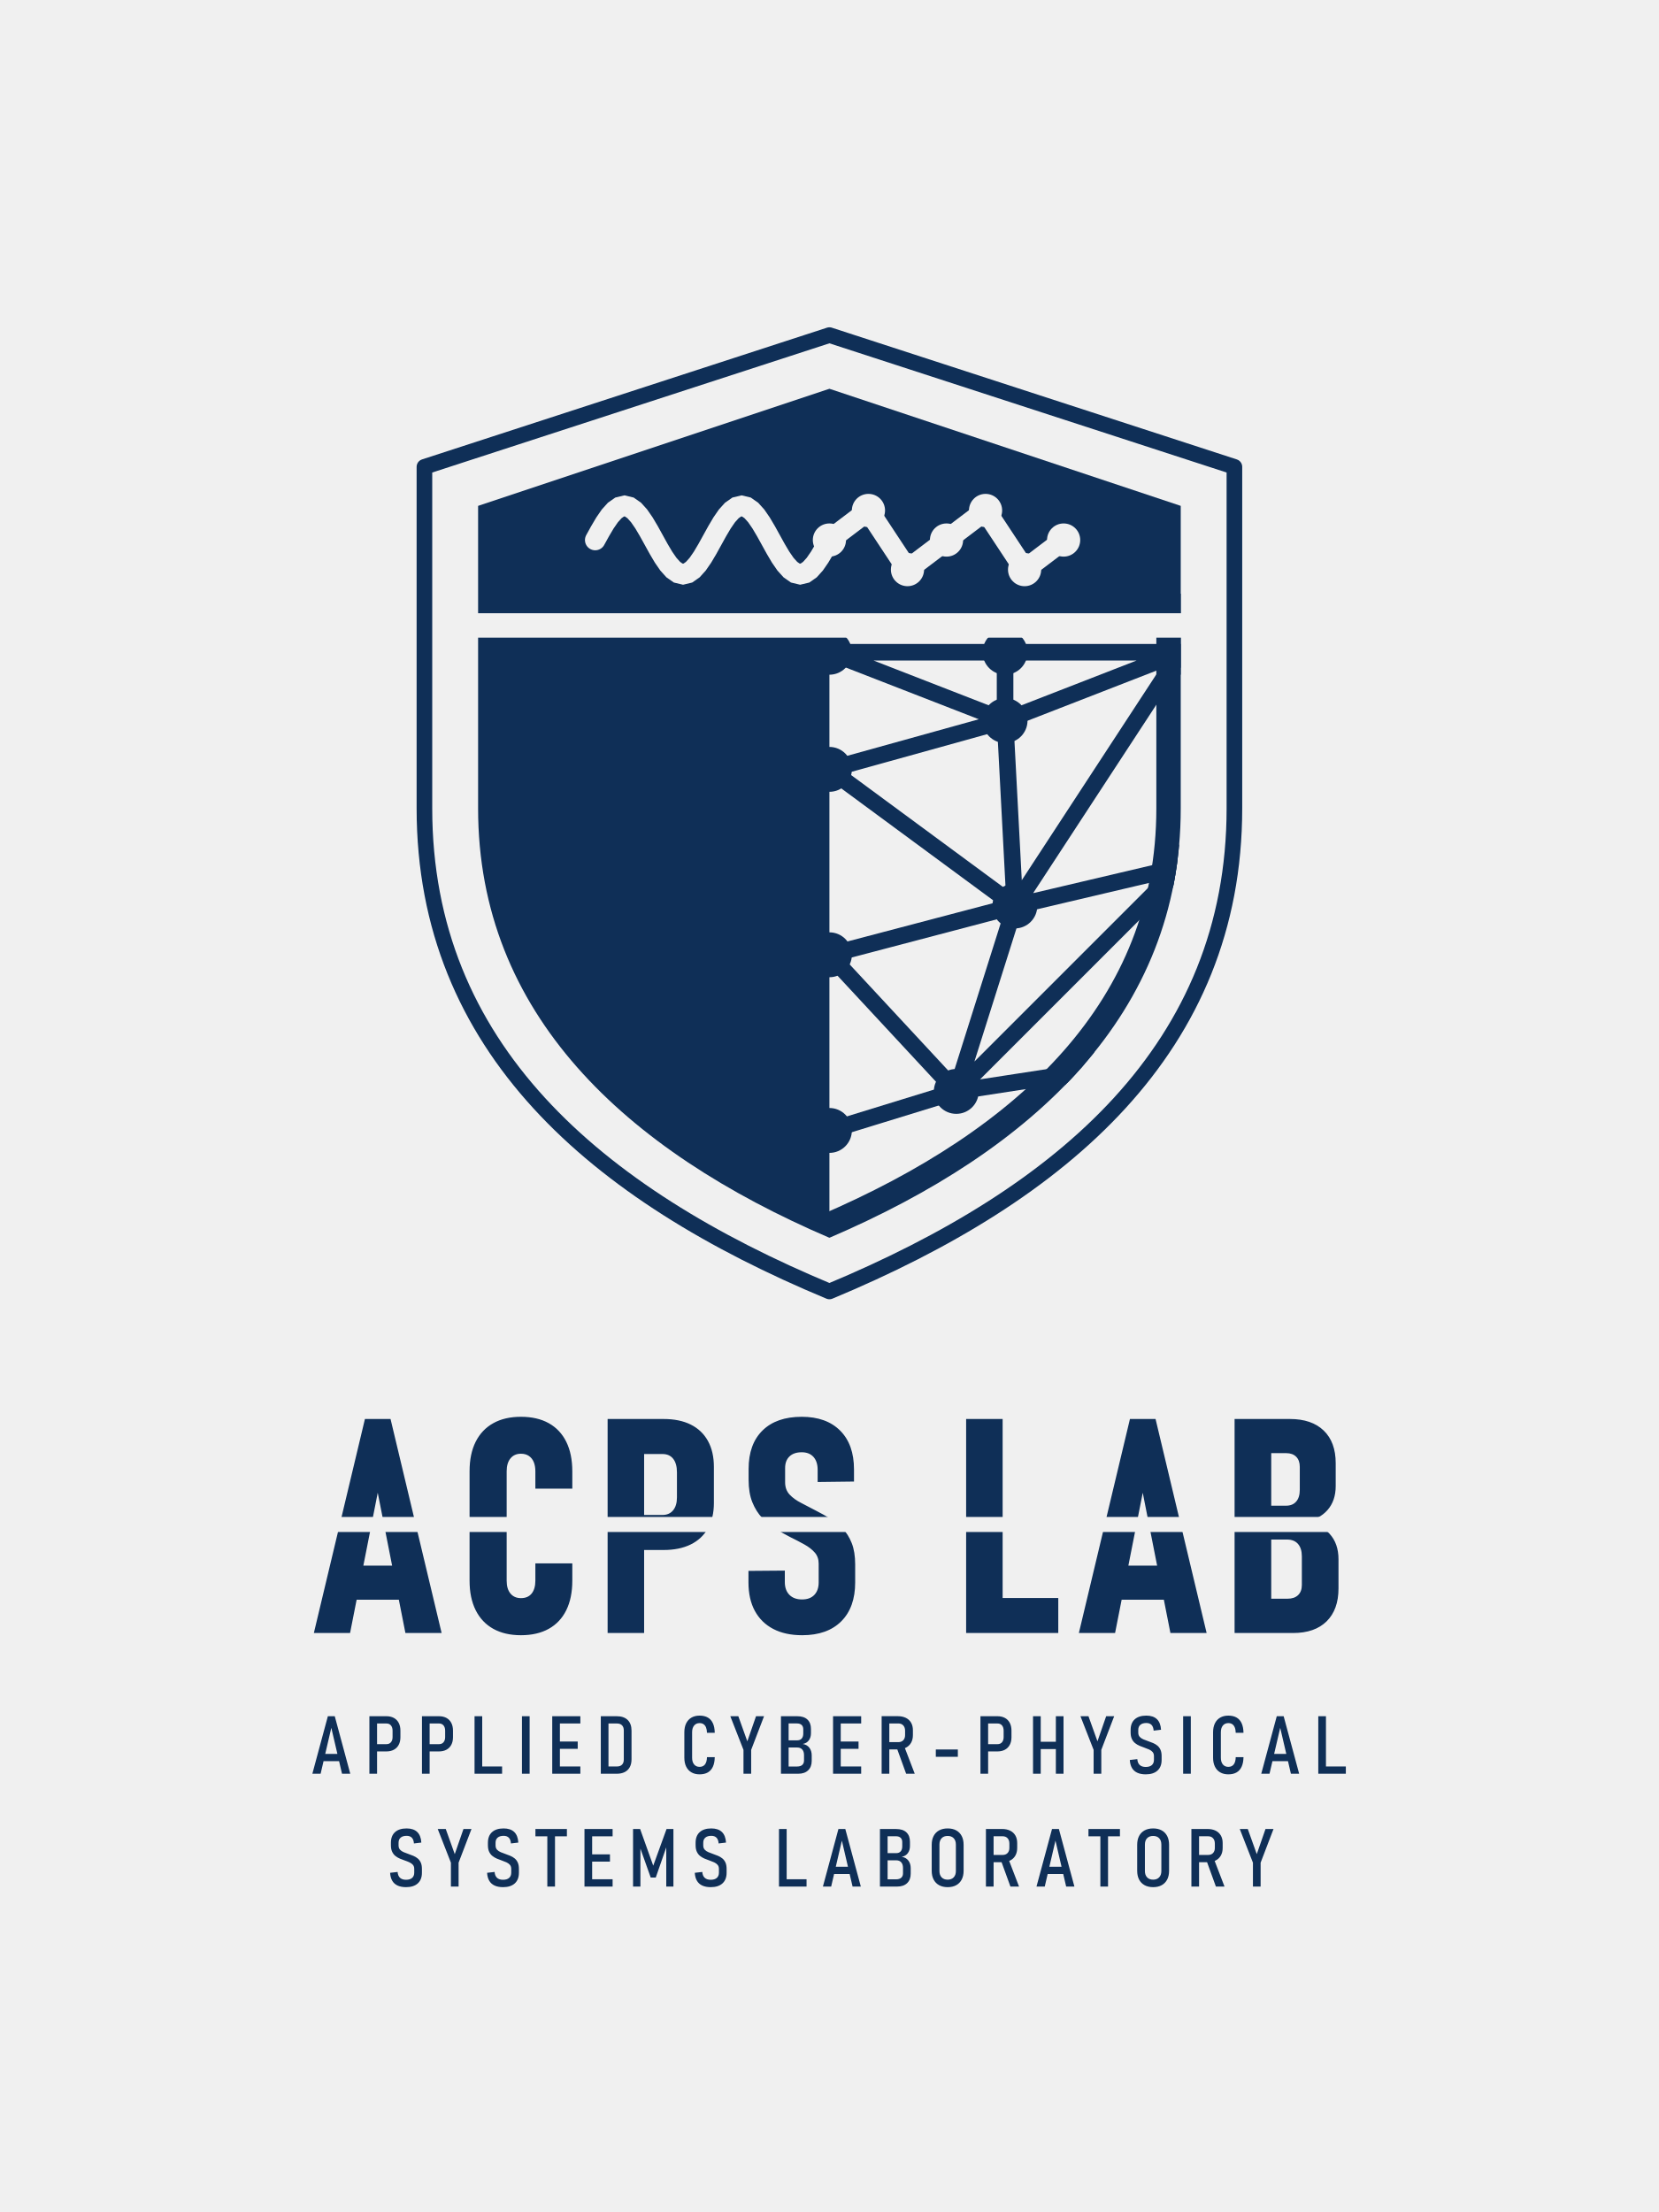
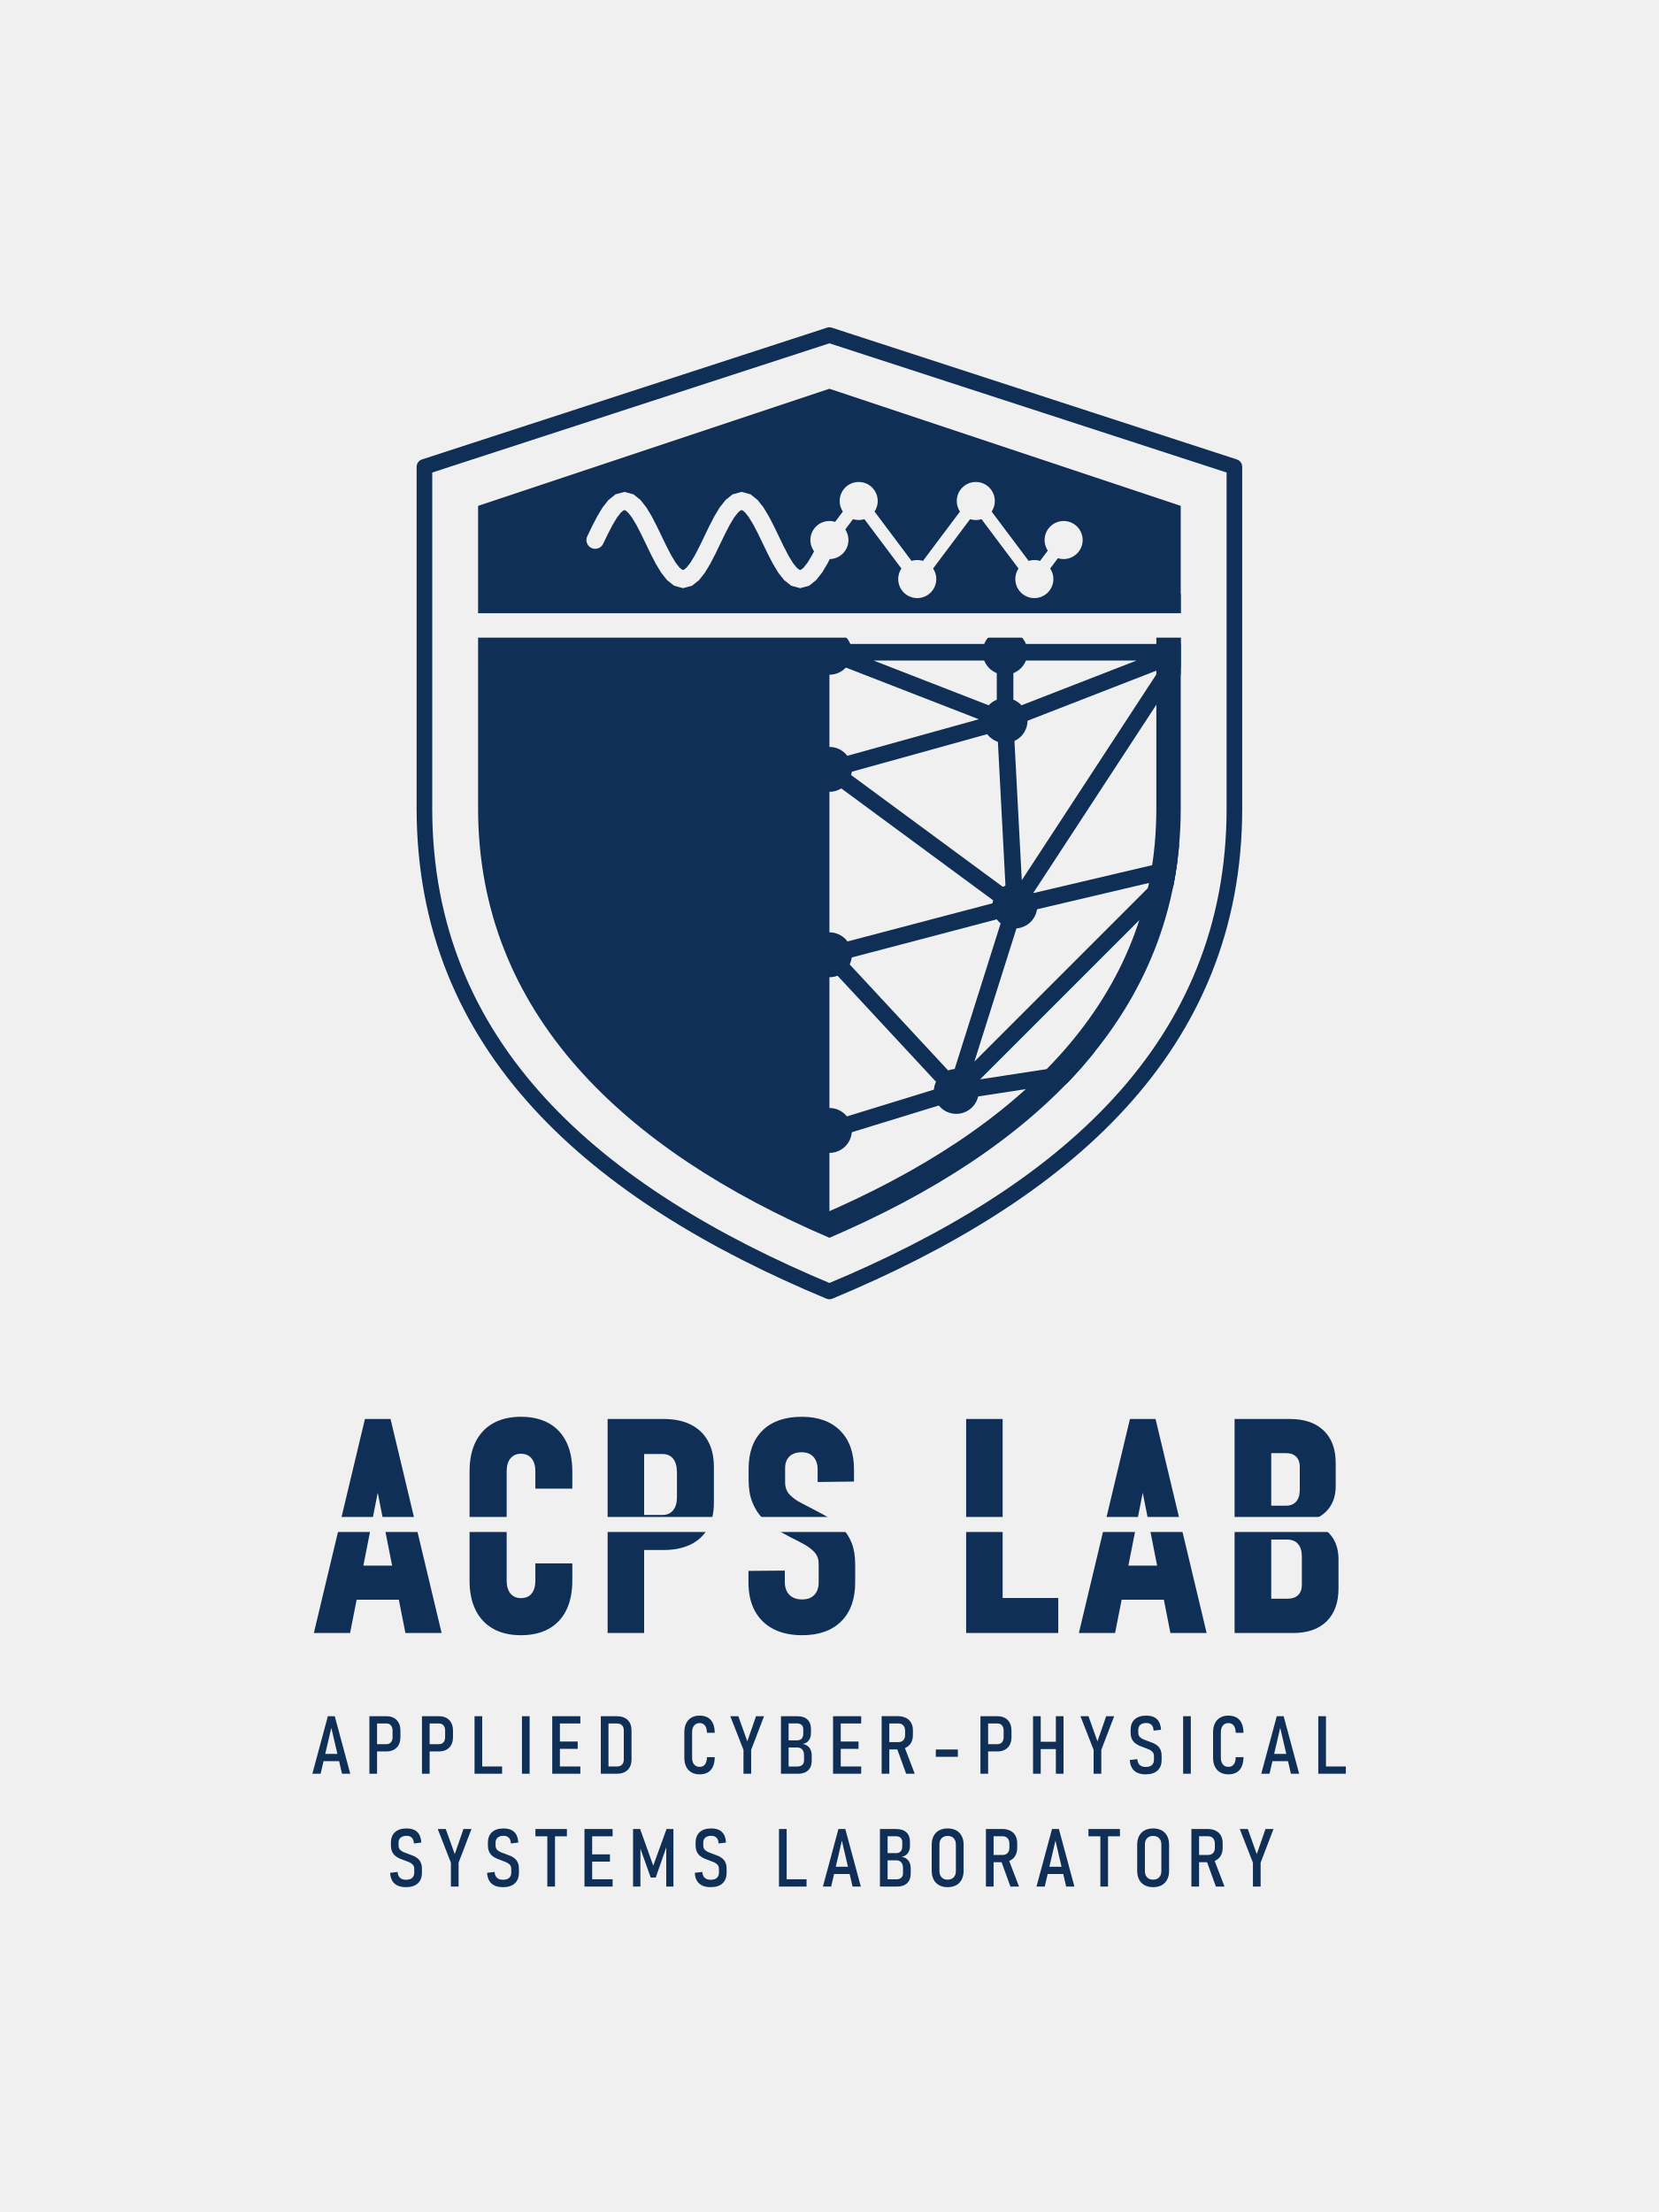
<svg xmlns="http://www.w3.org/2000/svg" viewBox="0 0 600 800" role="img" aria-labelledby="vl-t">
  <defs>
    <mask id="vl-st" maskUnits="userSpaceOnUse" x="-20" y="-120" width="384" height="160">
      <rect x="-20" y="-120" width="384" height="160" fill="#fff" />
      <rect x="-20" y="-38.5" width="384" height="5" fill="#000" />
    </mask>
  </defs>
  <g transform="translate(123.5 115.9) scale(1.7647)">
    <defs>
      <clipPath id="vl-clip">
        <path d="M100 14 L172 38 V100 C172 142 142 170 100 188 C58 170 28 142 28 100 V38 Z" />
      </clipPath>
      <mask id="vl-ko" maskUnits="userSpaceOnUse" x="0" y="0" width="200" height="200">
        <rect width="200" height="200" fill="#fff" />
-         <path d="M52.0 45.00 L53.0 43.19 L54.0 41.50 L55.0 40.05 L56.0 38.94 L57.0 38.24 L58.0 38.00 L59.0 38.24 L60.0 38.94 L61.0 40.05 L62.0 41.50 L63.0 43.19 L64.0 45.00 L65.0 46.81 L66.0 48.50 L67.0 49.95 L68.0 51.06 L69.0 51.76 L70.0 52.00 L71.0 51.76 L72.0 51.06 L73.0 49.95 L74.0 48.50 L75.0 46.81 L76.0 45.00 L77.0 43.19 L78.0 41.50 L79.0 40.05 L80.0 38.94 L81.0 38.24 L82.0 38.00 L83.0 38.24 L84.0 38.94 L85.0 40.05 L86.0 41.50 L87.0 43.19 L88.0 45.00 L89.0 46.81 L90.0 48.50 L91.0 49.95 L92.0 51.06 L93.0 51.76 L94.0 52.00 L95.0 51.76 L96.0 51.06 L97.0 49.95 L98.0 48.50 L99.0 46.81 L100.0 45.00" fill="none" stroke="#000" stroke-width="4.2" stroke-linecap="round" />
-         <path d="M100 45.00 L108 38.94 L116 51.06 L124 45.00 L132 38.94 L140 51.06 L148 45.00" fill="none" stroke="#000" stroke-width="4.2" stroke-linejoin="round" stroke-linecap="round" />
-         <circle cx="100" cy="45.00" r="3.4" fill="#000" />
-         <circle cx="108" cy="38.94" r="3.4" fill="#000" />
-         <circle cx="116" cy="51.06" r="3.4" fill="#000" />
-         <circle cx="124" cy="45.00" r="3.4" fill="#000" />
-         <circle cx="132" cy="38.94" r="3.4" fill="#000" />
-         <circle cx="140" cy="51.06" r="3.4" fill="#000" />
-         <circle cx="148" cy="45.00" r="3.4" fill="#000" />
+         <path d="M52.0 45.00 L53.0 42.93 L54.0 41.00 L55.0 39.34 L56.0 38.07 L57.0 37.27 L58.0 37.00 L59.0 37.27 L60.0 38.07 L61.0 39.34 L62.0 41.00 L63.0 42.93 L64.0 45.00 L65.0 47.07 L66.0 49.00 L67.0 50.66 L68.0 51.93 L69.0 52.73 L70.0 53.00 L71.0 52.73 L72.0 51.93 L73.0 50.66 L74.0 49.00 L75.0 47.07 L76.0 45.00 L77.0 42.93 L78.0 41.00 L79.0 39.34 L80.0 38.07 L81.0 37.27 L82.0 37.00 L83.0 37.27 L84.0 38.07 L85.0 39.34 L86.0 41.00 L87.0 42.93 L88.0 45.00 L89.0 47.07 L90.0 49.00 L91.0 50.66 L92.0 51.93 L93.0 52.73 L94.0 53.00 L95.0 52.73 L96.0 51.93 L97.0 50.66 L98.0 49.00 L99.0 47.07 L100.0 45.00" fill="none" stroke="#000" stroke-width="3.6" stroke-linecap="round" />
+         <path d="M100 45.00 L106 37.00 L118 53.00 L130 37.00 L142 53.00 L148 45.00" fill="none" stroke="#000" stroke-width="2.6" stroke-linejoin="miter" stroke-linecap="round" />
+         <circle cx="100" cy="45.00" r="3.9" fill="#000" />
+         <circle cx="106" cy="37.00" r="3.9" fill="#000" />
+         <circle cx="118" cy="53.00" r="3.9" fill="#000" />
+         <circle cx="130" cy="37.00" r="3.9" fill="#000" />
+         <circle cx="142" cy="53.00" r="3.9" fill="#000" />
+         <circle cx="148" cy="45.00" r="3.9" fill="#000" />
        <rect x="0" y="60" width="200" height="5" fill="#000" />
      </mask>
    </defs>
    <path d="M100 3 L183 30 V100 C183 149 148 179 100 199 C52 179 17 149 17 100 V30 Z" fill="none" stroke="#0f2f57" stroke-width="3.2" stroke-linejoin="round" />
    <g mask="url(#vl-ko)">
      <g clip-path="url(#vl-clip)">
        <rect x="0" y="0" width="200" height="62" fill="#0f2f57" />
        <rect x="0" y="62" width="100" height="140" fill="#0f2f57" />
      </g>
      <g clip-path="url(#vl-clip)">
        <path d="M172 56 V100 C172 142 142 170 100 188" fill="none" stroke="#0f2f57" stroke-width="10" stroke-linejoin="round" />
      </g>
      <g clip-path="url(#vl-clip)">
        <path d="M136 82 L172 68 M136 82 L100 92 M136 82 L138 120 M100 92 L138 120 M172 68 L138 120 M138 120 L172 112 M138 120 L100 130 M138 120 L126 158 M100 130 L126 158 M172 112 L126 158 M126 158 L100 166 M126 158 L152 154 M100 68 L136 82 M136 68 L136 82 M100 68 L172 68" fill="none" stroke="#0f2f57" stroke-width="3.4" stroke-linecap="round" />
        <g fill="#0f2f57">
          <circle cx="172" cy="68" r="4.6" />
          <circle cx="172" cy="112" r="4.6" />
          <circle cx="152" cy="154" r="4.6" />
          <circle cx="136" cy="82" r="4.6" />
          <circle cx="138" cy="120" r="4.6" />
          <circle cx="126" cy="158" r="4.6" />
          <circle cx="100" cy="92" r="4.6" />
          <circle cx="100" cy="130" r="4.6" />
          <circle cx="100" cy="166" r="4.6" />
          <circle cx="100" cy="68" r="4.6" />
          <circle cx="136" cy="68" r="4.6" />
        </g>
      </g>
    </g>
  </g>
  <path transform="translate(112.5 590.6) scale(1.0902)" d="M0.928 0.0 17.871 -70.996H26.367L43.311 0.0H31.299L22.119 -46.533L12.939 0.0ZM12.451 -11.035V-22.363H31.787V-11.035Z M69.625 0.732Q64.254 0.732 60.445 -1.392Q56.637 -3.516 54.61 -7.568Q52.584 -11.621 52.584 -17.334V-53.662Q52.584 -59.424 54.61 -63.452Q56.637 -67.48 60.445 -69.604Q64.254 -71.729 69.625 -71.729Q75.045 -71.729 78.854 -69.604Q82.662 -67.48 84.664 -63.428Q86.666 -59.375 86.666 -53.613V-47.9H74.41V-53.613Q74.41 -55.42 73.873 -56.714Q73.336 -58.008 72.262 -58.74Q71.188 -59.473 69.625 -59.473Q67.428 -59.473 66.158 -57.935Q64.889 -56.396 64.889 -53.662V-17.334Q64.889 -14.6 66.158 -13.086Q67.428 -11.572 69.625 -11.572Q71.969 -11.572 73.189 -13.11Q74.41 -14.648 74.41 -17.383V-23.096H86.666V-17.383Q86.666 -11.621 84.664 -7.568Q82.662 -3.516 78.854 -1.392Q75.045 0.732 69.625 0.732Z M104.045 -27.539V-39.16H116.594Q118.84 -39.16 120.109 -40.707Q121.379 -42.254 121.379 -44.971V-53.32Q121.379 -56.201 120.137 -57.788Q118.894 -59.375 116.594 -59.375H104.045V-70.996H116.936Q122.25 -70.996 125.965 -69.141Q129.68 -67.285 131.657 -63.721Q133.635 -60.156 133.635 -55.078V-43.115Q133.635 -38.184 131.648 -34.692Q129.662 -31.201 125.936 -29.37Q122.209 -27.539 116.936 -27.539ZM98.381 0.0V-70.996H110.49V0.0Z M162.928 0.732Q157.312 0.732 153.333 -1.343Q149.354 -3.418 147.229 -7.324Q145.105 -11.23 145.105 -16.797V-20.605L157.166 -20.703V-16.895Q157.166 -14.209 158.68 -12.671Q160.193 -11.133 162.879 -11.133Q165.516 -11.133 166.956 -12.646Q168.396 -14.16 168.396 -16.797V-22.998Q168.396 -25.195 167.103 -26.685Q165.809 -28.174 163.66 -29.37Q161.512 -30.566 159.021 -31.787Q156.629 -33.008 154.163 -34.521Q151.697 -36.035 149.671 -38.159Q147.645 -40.283 146.399 -43.359Q145.154 -46.436 145.154 -50.781V-54.443Q145.154 -62.646 149.769 -67.188Q154.383 -71.729 162.781 -71.729Q170.936 -71.729 175.525 -67.139Q180.115 -62.549 180.115 -54.248V-50.244L168.055 -50.098V-54.15Q168.055 -56.885 166.663 -58.423Q165.271 -59.961 162.781 -59.961Q160.145 -59.961 158.704 -58.569Q157.264 -57.178 157.264 -54.736V-50.0Q157.264 -47.51 158.753 -45.923Q160.242 -44.336 162.61 -43.14Q164.979 -41.943 167.615 -40.527Q169.91 -39.355 172.181 -37.988Q174.451 -36.621 176.331 -34.668Q178.211 -32.715 179.358 -29.834Q180.506 -26.953 180.506 -22.705V-16.797Q180.506 -8.496 175.892 -3.882Q171.277 0.732 162.928 0.732Z  M217.314 0.0V-70.996H229.424V0.0ZM222.295 0.0V-11.621H247.881V0.0Z M254.713 0.0 271.656 -70.996H280.152L297.096 0.0H285.084L275.904 -46.533L266.725 0.0ZM266.236 -11.035V-22.363H285.572V-11.035Z M313.303 0.0V-11.377H323.947Q326.193 -11.377 327.438 -12.573Q328.684 -13.77 328.684 -15.918V-25.439Q328.684 -28.076 327.414 -29.541Q326.145 -31.006 323.752 -31.006H313.303V-42.236H323.459Q325.607 -42.236 326.804 -43.604Q328.0 -44.971 328.0 -47.51V-55.127Q328.0 -57.275 326.804 -58.472Q325.607 -59.668 323.508 -59.668H313.303V-70.996H324.729Q331.955 -70.996 335.935 -67.163Q339.914 -63.33 339.914 -56.348V-48.73Q339.914 -43.896 337.204 -40.796Q334.494 -37.695 329.562 -36.865Q334.934 -36.133 337.888 -32.91Q340.842 -29.688 340.842 -24.463V-14.795Q340.842 -7.764 336.911 -3.882Q332.98 0.0 325.803 0.0ZM306.369 0.0V-70.996H318.527V0.0Z" fill="#0f2f57" mask="url(#vl-st)" />
  <path transform="translate(112.5 641.5) scale(1.9539)" d="M0.24 0.0 3.111 -10.649H4.386L7.257 0.0H5.73L3.749 -8.502L1.767 0.0ZM1.881 -2.326V-3.668H5.722V-2.326Z M11.566 -4.131V-5.478H13.969Q14.486 -5.478 14.786 -5.83Q15.087 -6.183 15.087 -6.787V-7.963Q15.087 -8.587 14.786 -8.945Q14.486 -9.302 13.969 -9.302H11.566V-10.649H13.934Q14.748 -10.649 15.331 -10.33Q15.914 -10.01 16.227 -9.412Q16.539 -8.815 16.539 -7.979V-6.761Q16.539 -5.943 16.224 -5.353Q15.909 -4.763 15.326 -4.447Q14.743 -4.131 13.934 -4.131ZM10.797 0.0V-10.649H12.217V0.0Z M21.297 -4.131V-5.478H23.701Q24.217 -5.478 24.518 -5.83Q24.819 -6.183 24.819 -6.787V-7.963Q24.819 -8.587 24.518 -8.945Q24.217 -9.302 23.701 -9.302H21.297V-10.649H23.665Q24.479 -10.649 25.063 -10.33Q25.646 -10.01 25.958 -9.412Q26.27 -8.815 26.27 -7.979V-6.761Q26.27 -5.943 25.955 -5.353Q25.641 -4.763 25.057 -4.447Q24.474 -4.131 23.665 -4.131ZM20.528 0.0V-10.649H21.948V0.0Z M30.26 0.0V-10.649H31.68V0.0ZM31.007 0.0V-1.347H35.36V0.0Z M40.456 -10.649V0.0H39.036V-10.649Z M44.64 0.0V-10.649H46.06V0.0ZM45.365 0.0V-1.347H49.846V0.0ZM45.365 -4.615V-5.962H49.357V-4.615ZM45.365 -9.302V-10.649H49.846V-9.302Z M54.553 0.0V-1.347H56.625Q57.229 -1.347 57.558 -1.683Q57.887 -2.018 57.887 -2.629V-8.021Q57.887 -8.631 57.558 -8.967Q57.229 -9.302 56.625 -9.302H54.553V-10.649H56.581Q57.892 -10.649 58.605 -9.953Q59.318 -9.256 59.318 -7.978V-2.672Q59.318 -1.824 58.995 -1.225Q58.672 -0.627 58.058 -0.313Q57.444 0.0 56.573 0.0ZM53.631 0.0V-10.649H55.052V0.0Z  M71.915 0.11Q71.039 0.11 70.405 -0.259Q69.772 -0.628 69.432 -1.318Q69.093 -2.007 69.093 -2.963V-7.679Q69.093 -8.643 69.432 -9.332Q69.772 -10.021 70.405 -10.39Q71.039 -10.759 71.915 -10.759Q72.825 -10.759 73.442 -10.403Q74.059 -10.047 74.381 -9.34Q74.703 -8.633 74.721 -7.582H73.283Q73.269 -8.174 73.108 -8.572Q72.947 -8.969 72.649 -9.172Q72.351 -9.374 71.915 -9.374Q71.277 -9.374 70.904 -8.923Q70.531 -8.471 70.531 -7.679V-2.963Q70.531 -2.171 70.904 -1.723Q71.277 -1.275 71.915 -1.275Q72.565 -1.275 72.913 -1.724Q73.262 -2.174 73.283 -3.067H74.721Q74.703 -2.016 74.381 -1.309Q74.058 -0.602 73.442 -0.246Q72.825 0.11 71.915 0.11Z M83.846 -10.649 81.461 -4.418V0.0H80.04V-4.418L77.602 -10.649H79.086L80.75 -6.003L82.362 -10.649Z M87.855 0.0V-1.337H89.924Q90.599 -1.337 90.922 -1.635Q91.245 -1.934 91.245 -2.447V-3.455Q91.245 -4.114 90.919 -4.486Q90.592 -4.859 89.974 -4.859H87.855V-6.185H89.974Q90.522 -6.185 90.814 -6.511Q91.106 -6.837 91.106 -7.444V-8.224Q91.106 -8.754 90.8 -9.033Q90.495 -9.313 89.927 -9.313H87.855V-10.649H89.987Q91.229 -10.649 91.88 -10.029Q92.53 -9.409 92.53 -8.307V-7.495Q92.53 -6.728 92.143 -6.192Q91.756 -5.655 91.011 -5.509Q91.799 -5.384 92.234 -4.817Q92.669 -4.25 92.669 -3.402V-2.384Q92.669 -1.27 92.009 -0.635Q91.349 0.0 90.164 0.0ZM86.977 0.0V-10.649H88.395V0.0Z M96.62 0.0V-10.649H98.041V0.0ZM97.345 0.0V-1.347H101.826V0.0ZM97.345 -4.615V-5.962H101.337V-4.615ZM97.345 -9.302V-10.649H101.826V-9.302Z M106.264 -4.504V-5.851H108.694Q109.283 -5.851 109.618 -6.203Q109.953 -6.554 109.953 -7.164V-7.944Q109.953 -8.581 109.618 -8.945Q109.283 -9.31 108.694 -9.31H106.264V-10.657H108.588Q109.466 -10.657 110.096 -10.346Q110.726 -10.035 111.063 -9.452Q111.4 -8.869 111.4 -8.055V-7.159Q111.4 -6.331 111.062 -5.736Q110.724 -5.142 110.095 -4.823Q109.466 -4.504 108.588 -4.504ZM105.612 0.0V-10.657H107.032V0.0ZM110.148 0.0 108.394 -4.834 109.755 -5.171 111.741 0.0Z M115.641 -4.489H119.719V-3.142H115.641Z M124.672 -4.131V-5.478H127.076Q127.592 -5.478 127.893 -5.83Q128.194 -6.183 128.194 -6.787V-7.963Q128.194 -8.587 127.893 -8.945Q127.592 -9.302 127.076 -9.302H124.672V-10.649H127.041Q127.855 -10.649 128.438 -10.33Q129.021 -10.01 129.333 -9.412Q129.645 -8.815 129.645 -7.979V-6.761Q129.645 -5.943 129.331 -5.353Q129.016 -4.763 128.433 -4.447Q127.849 -4.131 127.041 -4.131ZM123.903 0.0V-10.649H125.324V0.0Z M137.86 0.0V-10.649H139.28V0.0ZM133.635 0.0V-10.649H135.06V0.0ZM134.565 -4.571V-5.918H138.572V-4.571Z M148.656 -10.649 146.271 -4.418V0.0H144.851V-4.418L142.413 -10.649H143.896L145.561 -6.003L147.173 -10.649Z M154.5 0.11Q153.577 0.11 152.935 -0.187Q152.292 -0.483 151.945 -1.076Q151.597 -1.669 151.55 -2.547L152.938 -2.706Q152.989 -1.985 153.383 -1.621Q153.778 -1.257 154.5 -1.257Q155.231 -1.257 155.624 -1.599Q156.016 -1.942 156.016 -2.581V-3.255Q156.016 -3.735 155.773 -4.018Q155.53 -4.3 155.135 -4.482Q154.74 -4.664 154.276 -4.821Q153.828 -4.973 153.37 -5.166Q152.912 -5.36 152.535 -5.66Q152.157 -5.959 151.928 -6.442Q151.699 -6.924 151.699 -7.666V-8.108Q151.699 -9.382 152.455 -10.071Q153.211 -10.759 154.608 -10.759Q155.882 -10.759 156.568 -10.103Q157.253 -9.446 157.328 -8.143L155.96 -7.98Q155.912 -8.688 155.57 -9.041Q155.228 -9.393 154.608 -9.393Q153.894 -9.393 153.504 -9.06Q153.114 -8.728 153.114 -8.112V-7.63Q153.114 -7.124 153.379 -6.832Q153.644 -6.54 154.073 -6.362Q154.503 -6.185 154.99 -6.013Q155.424 -5.866 155.855 -5.684Q156.285 -5.502 156.644 -5.213Q157.002 -4.923 157.219 -4.458Q157.437 -3.994 157.437 -3.265V-2.557Q157.437 -1.279 156.671 -0.585Q155.904 0.11 154.5 0.11Z M162.84 -10.649V0.0H161.42V-10.649Z M169.785 0.11Q168.909 0.11 168.275 -0.259Q167.641 -0.628 167.302 -1.318Q166.962 -2.007 166.962 -2.963V-7.679Q166.962 -8.643 167.302 -9.332Q167.641 -10.021 168.275 -10.39Q168.909 -10.759 169.785 -10.759Q170.695 -10.759 171.312 -10.403Q171.929 -10.047 172.251 -9.34Q172.573 -8.633 172.591 -7.582H171.153Q171.139 -8.174 170.977 -8.572Q170.816 -8.969 170.519 -9.172Q170.221 -9.374 169.785 -9.374Q169.146 -9.374 168.774 -8.923Q168.401 -8.471 168.401 -7.679V-2.963Q168.401 -2.171 168.774 -1.723Q169.146 -1.275 169.785 -1.275Q170.435 -1.275 170.783 -1.724Q171.131 -2.174 171.153 -3.067H172.591Q172.573 -2.016 172.25 -1.309Q171.928 -0.602 171.311 -0.246Q170.695 0.11 169.785 0.11Z M175.879 0.0 178.751 -10.649H180.025L182.896 0.0H181.369L179.388 -8.502L177.406 0.0ZM177.52 -2.326V-3.668H181.362V-2.326Z M186.436 0.0V-10.649H187.856V0.0ZM187.183 0.0V-1.347H191.536V0.0Z" fill="#0f2f57" />
  <path transform="translate(139.8 682.3) scale(1.9539)" d="M3.609 0.11Q2.687 0.11 2.044 -0.187Q1.401 -0.483 1.054 -1.076Q0.707 -1.669 0.659 -2.547L2.047 -2.706Q2.099 -1.985 2.493 -1.621Q2.887 -1.257 3.609 -1.257Q4.341 -1.257 4.733 -1.599Q5.126 -1.942 5.126 -2.581V-3.255Q5.126 -3.735 4.882 -4.018Q4.639 -4.3 4.245 -4.482Q3.85 -4.664 3.386 -4.821Q2.938 -4.973 2.48 -5.166Q2.021 -5.36 1.644 -5.66Q1.267 -5.959 1.038 -6.442Q0.809 -6.924 0.809 -7.666V-8.108Q0.809 -9.382 1.565 -10.071Q2.321 -10.759 3.718 -10.759Q4.992 -10.759 5.677 -10.103Q6.363 -9.446 6.438 -8.143L5.07 -7.98Q5.022 -8.688 4.68 -9.041Q4.337 -9.393 3.718 -9.393Q3.003 -9.393 2.614 -9.06Q2.224 -8.728 2.224 -8.112V-7.63Q2.224 -7.124 2.489 -6.832Q2.754 -6.54 3.183 -6.362Q3.612 -6.185 4.1 -6.013Q4.534 -5.866 4.964 -5.684Q5.395 -5.502 5.753 -5.213Q6.111 -4.923 6.329 -4.458Q6.547 -3.994 6.547 -3.265V-2.557Q6.547 -1.279 5.78 -0.585Q5.014 0.11 3.609 0.11Z M15.72 -10.649 13.335 -4.418V0.0H11.914V-4.418L9.477 -10.649H10.96L12.625 -6.003L14.237 -10.649Z M21.564 0.11Q20.641 0.11 19.999 -0.187Q19.356 -0.483 19.009 -1.076Q18.661 -1.669 18.613 -2.547L20.002 -2.706Q20.053 -1.985 20.447 -1.621Q20.842 -1.257 21.564 -1.257Q22.295 -1.257 22.687 -1.599Q23.08 -1.942 23.08 -2.581V-3.255Q23.08 -3.735 22.837 -4.018Q22.593 -4.3 22.199 -4.482Q21.804 -4.664 21.34 -4.821Q20.892 -4.973 20.434 -5.166Q19.976 -5.36 19.599 -5.66Q19.221 -5.959 18.992 -6.442Q18.763 -6.924 18.763 -7.666V-8.108Q18.763 -9.382 19.519 -10.071Q20.275 -10.759 21.672 -10.759Q22.946 -10.759 23.632 -10.103Q24.317 -9.446 24.392 -8.143L23.024 -7.98Q22.976 -8.688 22.634 -9.041Q22.292 -9.393 21.672 -9.393Q20.958 -9.393 20.568 -9.06Q20.178 -8.728 20.178 -8.112V-7.63Q20.178 -7.124 20.443 -6.832Q20.708 -6.54 21.137 -6.362Q21.567 -6.185 22.054 -6.013Q22.488 -5.866 22.919 -5.684Q23.349 -5.502 23.708 -5.213Q24.066 -4.923 24.283 -4.458Q24.501 -3.994 24.501 -3.265V-2.557Q24.501 -1.279 23.735 -0.585Q22.968 0.11 21.564 0.11Z M29.76 0.0V-9.778H31.181V0.0ZM27.557 -9.302V-10.649H33.384V-9.302Z M36.637 0.0V-10.649H38.057V0.0ZM37.362 0.0V-1.347H41.843V0.0ZM37.362 -4.615V-5.962H41.353V-4.615ZM37.362 -9.302V-10.649H41.843V-9.302Z M49.364 -3.866 51.827 -10.649H53.099V0.0H51.774V-8.039L51.884 -7.571L49.831 -1.669H48.897L46.849 -7.424L46.991 -8.039V0.0H45.628V-10.649H46.938Z M60.006 0.11Q59.084 0.11 58.441 -0.187Q57.798 -0.483 57.451 -1.076Q57.104 -1.669 57.056 -2.547L58.444 -2.706Q58.496 -1.985 58.89 -1.621Q59.284 -1.257 60.006 -1.257Q60.738 -1.257 61.13 -1.599Q61.523 -1.942 61.523 -2.581V-3.255Q61.523 -3.735 61.279 -4.018Q61.036 -4.3 60.642 -4.482Q60.247 -4.664 59.783 -4.821Q59.335 -4.973 58.877 -5.166Q58.419 -5.36 58.041 -5.66Q57.664 -5.959 57.435 -6.442Q57.206 -6.924 57.206 -7.666V-8.108Q57.206 -9.382 57.962 -10.071Q58.718 -10.759 60.115 -10.759Q61.389 -10.759 62.074 -10.103Q62.76 -9.446 62.835 -8.143L61.467 -7.98Q61.419 -8.688 61.077 -9.041Q60.734 -9.393 60.115 -9.393Q59.401 -9.393 59.011 -9.06Q58.621 -8.728 58.621 -8.112V-7.63Q58.621 -7.124 58.886 -6.832Q59.151 -6.54 59.58 -6.362Q60.009 -6.185 60.497 -6.013Q60.931 -5.866 61.361 -5.684Q61.792 -5.502 62.15 -5.213Q62.508 -4.923 62.726 -4.458Q62.944 -3.994 62.944 -3.265V-2.557Q62.944 -1.279 62.177 -0.585Q61.411 0.11 60.006 0.11Z  M72.64 0.0V-10.649H74.061V0.0ZM73.388 0.0V-1.347H77.741V0.0Z M80.771 0.0 83.642 -10.649H84.916L87.788 0.0H86.261L84.279 -8.502L82.298 0.0ZM82.411 -2.326V-3.668H86.253V-2.326Z M92.206 0.0V-1.337H94.274Q94.949 -1.337 95.272 -1.635Q95.595 -1.934 95.595 -2.447V-3.455Q95.595 -4.114 95.269 -4.486Q94.943 -4.859 94.324 -4.859H92.206V-6.185H94.324Q94.872 -6.185 95.164 -6.511Q95.456 -6.837 95.456 -7.444V-8.224Q95.456 -8.754 95.151 -9.033Q94.846 -9.313 94.277 -9.313H92.206V-10.649H94.337Q95.58 -10.649 96.23 -10.029Q96.881 -9.409 96.881 -8.307V-7.495Q96.881 -6.728 96.494 -6.192Q96.107 -5.655 95.362 -5.509Q96.15 -5.384 96.585 -4.817Q97.02 -4.25 97.02 -3.402V-2.384Q97.02 -1.27 96.36 -0.635Q95.699 0.0 94.515 0.0ZM91.327 0.0V-10.649H92.745V0.0Z M103.861 0.11Q102.944 0.11 102.281 -0.253Q101.618 -0.616 101.264 -1.294Q100.909 -1.972 100.909 -2.914V-7.735Q100.909 -8.684 101.264 -9.361Q101.618 -10.038 102.281 -10.399Q102.944 -10.759 103.861 -10.759Q104.783 -10.759 105.444 -10.399Q106.104 -10.038 106.458 -9.361Q106.813 -8.684 106.813 -7.735V-2.914Q106.813 -1.972 106.458 -1.294Q106.104 -0.616 105.444 -0.253Q104.783 0.11 103.861 0.11ZM103.861 -1.278Q104.569 -1.278 104.976 -1.705Q105.382 -2.132 105.382 -2.868V-7.781Q105.382 -8.524 104.976 -8.948Q104.569 -9.371 103.861 -9.371Q103.15 -9.371 102.745 -8.948Q102.34 -8.524 102.34 -7.781V-2.868Q102.34 -2.132 102.745 -1.705Q103.15 -1.278 103.861 -1.278Z M111.596 -4.504V-5.851H114.026Q114.615 -5.851 114.95 -6.203Q115.285 -6.554 115.285 -7.164V-7.944Q115.285 -8.581 114.95 -8.945Q114.615 -9.31 114.026 -9.31H111.596V-10.657H113.92Q114.798 -10.657 115.428 -10.346Q116.058 -10.035 116.395 -9.452Q116.732 -8.869 116.732 -8.055V-7.159Q116.732 -6.331 116.394 -5.736Q116.056 -5.142 115.427 -4.823Q114.798 -4.504 113.92 -4.504ZM110.944 0.0V-10.657H112.364V0.0ZM115.48 0.0 113.726 -4.834 115.087 -5.171 117.073 0.0Z M120.305 0.0 123.176 -10.649H124.451L127.322 0.0H125.795L123.813 -8.502L121.832 0.0ZM121.945 -2.326V-3.668H125.787V-2.326Z M132.127 0.0V-9.778H133.547V0.0ZM129.924 -9.302V-10.649H135.751V-9.302Z M141.894 0.11Q140.977 0.11 140.314 -0.253Q139.651 -0.616 139.296 -1.294Q138.942 -1.972 138.942 -2.914V-7.735Q138.942 -8.684 139.296 -9.361Q139.651 -10.038 140.314 -10.399Q140.977 -10.759 141.894 -10.759Q142.816 -10.759 143.476 -10.399Q144.137 -10.038 144.491 -9.361Q144.845 -8.684 144.845 -7.735V-2.914Q144.845 -1.972 144.491 -1.294Q144.137 -0.616 143.476 -0.253Q142.816 0.11 141.894 0.11ZM141.894 -1.278Q142.602 -1.278 143.008 -1.705Q143.415 -2.132 143.415 -2.868V-7.781Q143.415 -8.524 143.008 -8.948Q142.602 -9.371 141.894 -9.371Q141.182 -9.371 140.777 -8.948Q140.372 -8.524 140.372 -7.781V-2.868Q140.372 -2.132 140.777 -1.705Q141.182 -1.278 141.894 -1.278Z M149.629 -4.504V-5.851H152.059Q152.648 -5.851 152.982 -6.203Q153.317 -6.554 153.317 -7.164V-7.944Q153.317 -8.581 152.982 -8.945Q152.648 -9.31 152.059 -9.31H149.629V-10.657H151.953Q152.83 -10.657 153.46 -10.346Q154.09 -10.035 154.427 -9.452Q154.764 -8.869 154.764 -8.055V-7.159Q154.764 -6.331 154.426 -5.736Q154.088 -5.142 153.459 -4.823Q152.83 -4.504 151.953 -4.504ZM148.977 0.0V-10.657H150.397V0.0ZM153.512 0.0 151.759 -4.834 153.119 -5.171 155.106 0.0Z M164.174 -10.649 161.789 -4.418V0.0H160.368V-4.418L157.93 -10.649H159.414L161.078 -6.003L162.69 -10.649Z" fill="#0f2f57" />
</svg>
